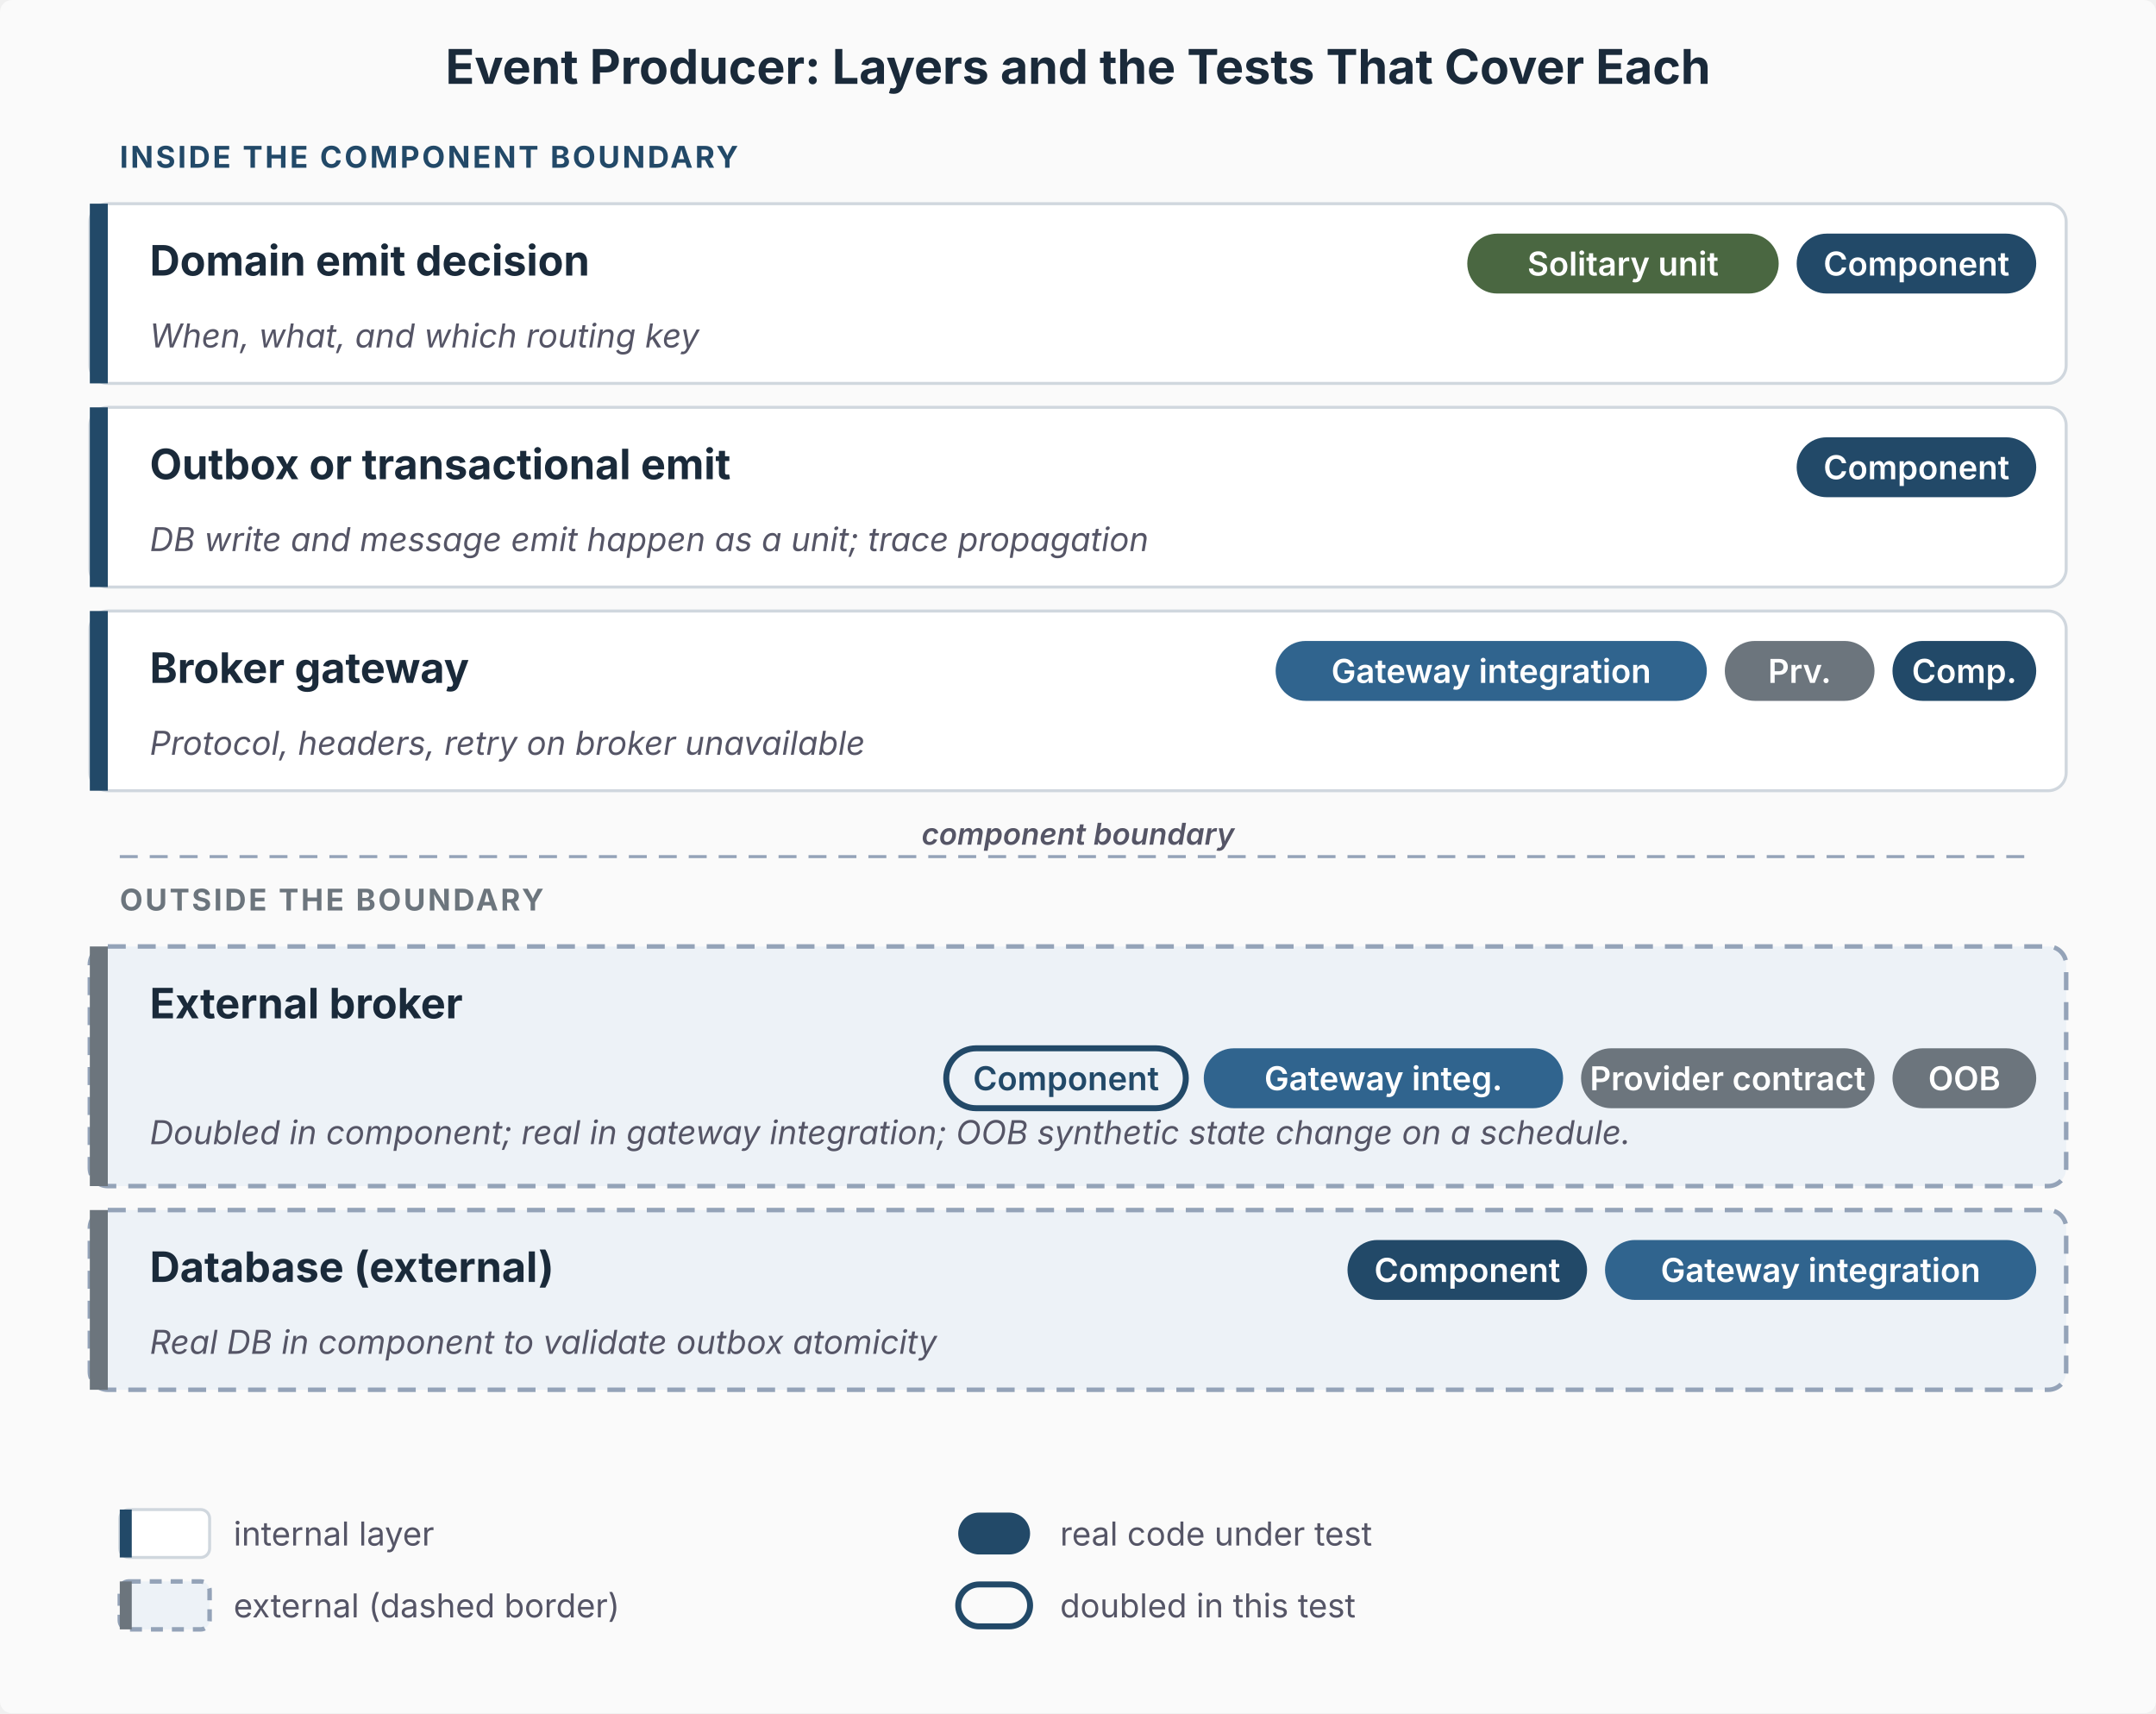
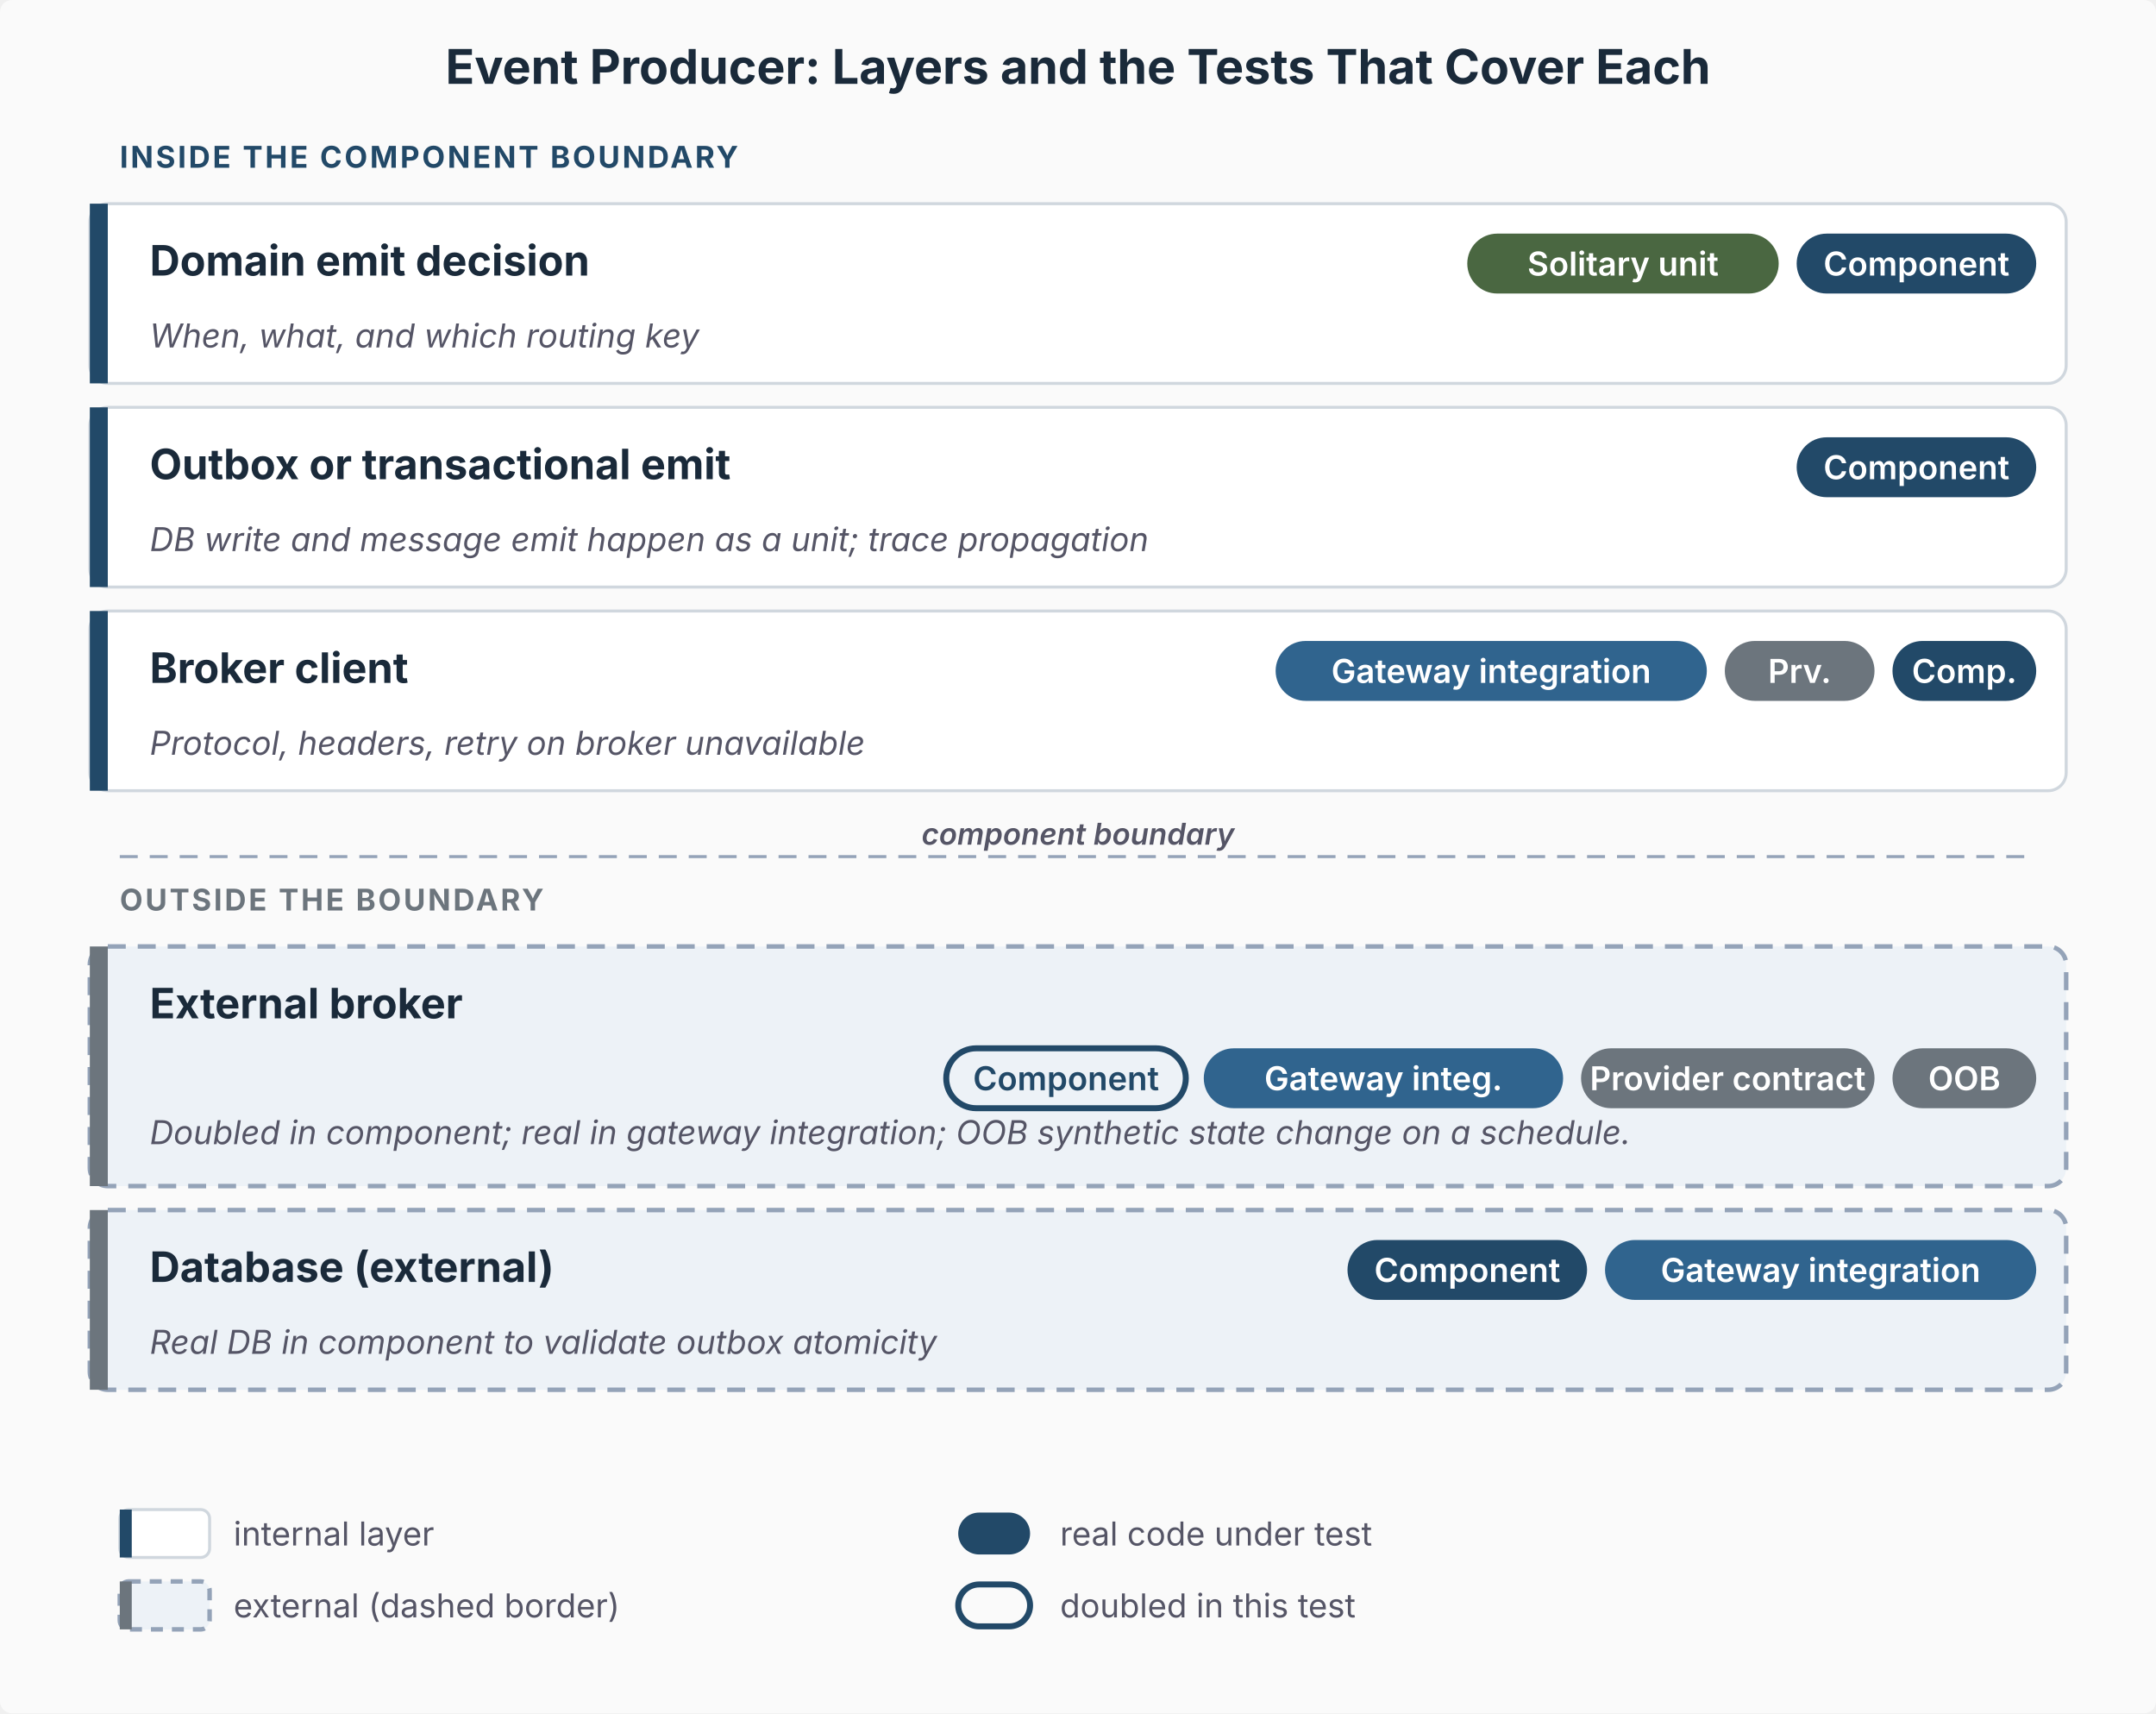
<svg xmlns="http://www.w3.org/2000/svg" viewBox="0 0 720 572" role="img" aria-labelledby="epc-title epc-desc" font-family="system-ui, -apple-system, sans-serif" font-size="13">
  <rect width="720" height="572" fill="#fafafa" rx="4" />
  <text x="360" y="28" text-anchor="middle" font-size="16" font-weight="bold" fill="#1a2a3a">
    Event Producer: Layers and the Tests That Cover Each
  </text>
  <text x="40" y="56" font-size="10" font-weight="700" letter-spacing="0.08em" fill="#224968">
    INSIDE THE COMPONENT BOUNDARY
  </text>
  <rect x="30" y="68" width="660" height="60" rx="6" fill="#ffffff" stroke="#d0d7de" stroke-width="1" />
  <rect x="30" y="68" width="6" height="60" fill="#224968" />
  <text x="50" y="92" font-size="14" font-weight="700" fill="#1a2a3a">Domain emit decision</text>
  <a href="/docs/testing/glossary/#solitary-unit-test" target="_top">
    <rect x="490" y="78" width="104" height="20" rx="10" fill="#4a6741" />
    <text x="542" y="92" text-anchor="middle" font-size="11" font-weight="600" fill="#fff">Solitary unit</text>
  </a>
  <a href="/docs/testing/glossary/#component-test" target="_top">
    <rect x="600" y="78" width="80" height="20" rx="10" fill="#224968" />
    <text x="640" y="92" text-anchor="middle" font-size="11" font-weight="600" fill="#fff">Component</text>
  </a>
  <text x="50" y="116" font-size="11" font-style="italic" fill="#556">When, what, and which routing key</text>
  <rect x="30" y="136" width="660" height="60" rx="6" fill="#ffffff" stroke="#d0d7de" stroke-width="1" />
  <rect x="30" y="136" width="6" height="60" fill="#224968" />
  <text x="50" y="160" font-size="14" font-weight="700" fill="#1a2a3a">Outbox or transactional emit</text>
  <a href="/docs/testing/glossary/#component-test" target="_top">
    <rect x="600" y="146" width="80" height="20" rx="10" fill="#224968" />
    <text x="640" y="160" text-anchor="middle" font-size="11" font-weight="600" fill="#fff">Component</text>
  </a>
  <text x="50" y="184" font-size="11" font-style="italic" fill="#556">DB write and message emit happen as a unit; trace propagation</text>
  <rect x="30" y="204" width="660" height="60" rx="6" fill="#ffffff" stroke="#d0d7de" stroke-width="1" />
  <rect x="30" y="204" width="6" height="60" fill="#224968" />
-   <text x="50" y="228" font-size="14" font-weight="700" fill="#1a2a3a">Broker gateway</text>
+   <text x="50" y="228" font-size="14" font-weight="700" fill="#1a2a3a">Broker client</text>
  <a href="/docs/testing/glossary/#gateway-integration-test" target="_top">
    <rect x="426" y="214" width="144" height="20" rx="10" fill="#30648e" />
    <text x="498" y="228" text-anchor="middle" font-size="11" font-weight="600" fill="#fff">Gateway integration</text>
  </a>
  <a href="/docs/testing/glossary/#contract-test" target="_top">
    <rect x="576" y="214" width="50" height="20" rx="10" fill="#6c757d" />
    <text x="601" y="228" text-anchor="middle" font-size="11" font-weight="600" fill="#fff">Prv.</text>
  </a>
  <a href="/docs/testing/glossary/#component-test" target="_top">
    <rect x="632" y="214" width="48" height="20" rx="10" fill="#224968" />
    <text x="656" y="228" text-anchor="middle" font-size="11" font-weight="600" fill="#fff">Comp.</text>
  </a>
  <text x="50" y="252" font-size="11" font-style="italic" fill="#556">Protocol, headers, retry on broker unavailable</text>
  <line x1="40" y1="286" x2="680" y2="286" stroke="#94a3b8" stroke-width="1" stroke-dasharray="6,4" />
  <text x="360" y="282" text-anchor="middle" font-size="10" fill="#556" font-weight="600" font-style="italic">component boundary</text>
  <text x="40" y="304" font-size="10" font-weight="700" letter-spacing="0.08em" fill="#6c757d">
    OUTSIDE THE BOUNDARY
  </text>
  <rect x="30" y="316" width="660" height="80" rx="6" fill="#edf2f7" stroke="#94a3b8" stroke-width="1.5" stroke-dasharray="6,4" />
  <rect x="30" y="316" width="6" height="80" fill="#6c757d" />
  <text x="50" y="340" font-size="14" font-weight="700" fill="#1a2a3a">External broker</text>
  <a href="/docs/testing/glossary/#component-test" target="_top">
    <rect x="316" y="350" width="80" height="20" rx="10" fill="none" stroke="#224968" stroke-width="2" />
    <text x="356" y="364" text-anchor="middle" font-size="11" font-weight="600" fill="#224968">Component</text>
  </a>
  <a href="/docs/testing/glossary/#gateway-integration-test" target="_top">
    <rect x="402" y="350" width="120" height="20" rx="10" fill="#30648e" />
    <text x="462" y="364" text-anchor="middle" font-size="11" font-weight="600" fill="#fff">Gateway integ.</text>
  </a>
  <a href="/docs/testing/glossary/#contract-test" target="_top">
    <rect x="528" y="350" width="98" height="20" rx="10" fill="#6c757d" />
    <text x="577" y="364" text-anchor="middle" font-size="11" font-weight="600" fill="#fff">Provider contract</text>
  </a>
  <a href="/docs/testing/glossary/#out-of-band-test" target="_top">
    <rect x="632" y="350" width="48" height="20" rx="10" fill="#6c757d" />
    <text x="656" y="364" text-anchor="middle" font-size="11" font-weight="600" fill="#fff">OOB</text>
  </a>
  <text x="50" y="382" font-size="11" font-style="italic" fill="#556">Doubled in component; real in gateway integration; OOB synthetic state change on a schedule.</text>
  <rect x="30" y="404" width="660" height="60" rx="6" fill="#edf2f7" stroke="#94a3b8" stroke-width="1.5" stroke-dasharray="6,4" />
  <rect x="30" y="404" width="6" height="60" fill="#6c757d" />
  <text x="50" y="428" font-size="14" font-weight="700" fill="#1a2a3a">Database (external)</text>
  <a href="/docs/testing/glossary/#component-test" target="_top">
    <rect x="450" y="414" width="80" height="20" rx="10" fill="#224968" />
    <text x="490" y="428" text-anchor="middle" font-size="11" font-weight="600" fill="#fff">Component</text>
  </a>
  <a href="/docs/testing/glossary/#gateway-integration-test" target="_top">
    <rect x="536" y="414" width="144" height="20" rx="10" fill="#30648e" />
    <text x="608" y="428" text-anchor="middle" font-size="11" font-weight="600" fill="#fff">Gateway integration</text>
  </a>
  <text x="50" y="452" font-size="11" font-style="italic" fill="#556">Real DB in component to validate outbox atomicity</text>
  <rect x="40" y="504" width="30" height="16" rx="3" fill="#ffffff" stroke="#d0d7de" stroke-width="1" />
  <rect x="40" y="504" width="4" height="16" fill="#224968" />
  <text x="78" y="516" font-size="11" fill="#556">internal layer</text>
  <rect x="320" y="505" width="24" height="14" rx="7" fill="#224968" />
  <text x="354" y="516" font-size="11" fill="#556">real code under test</text>
  <rect x="40" y="528" width="30" height="16" rx="3" fill="#edf2f7" stroke="#94a3b8" stroke-width="1.5" stroke-dasharray="4,3" />
  <rect x="40" y="528" width="4" height="16" fill="#6c757d" />
  <text x="78" y="540" font-size="11" fill="#556">external (dashed border)</text>
  <rect x="320" y="529" width="24" height="14" rx="7" fill="none" stroke="#224968" stroke-width="2" />
  <text x="354" y="540" font-size="11" fill="#556">doubled in this test</text>
</svg>
